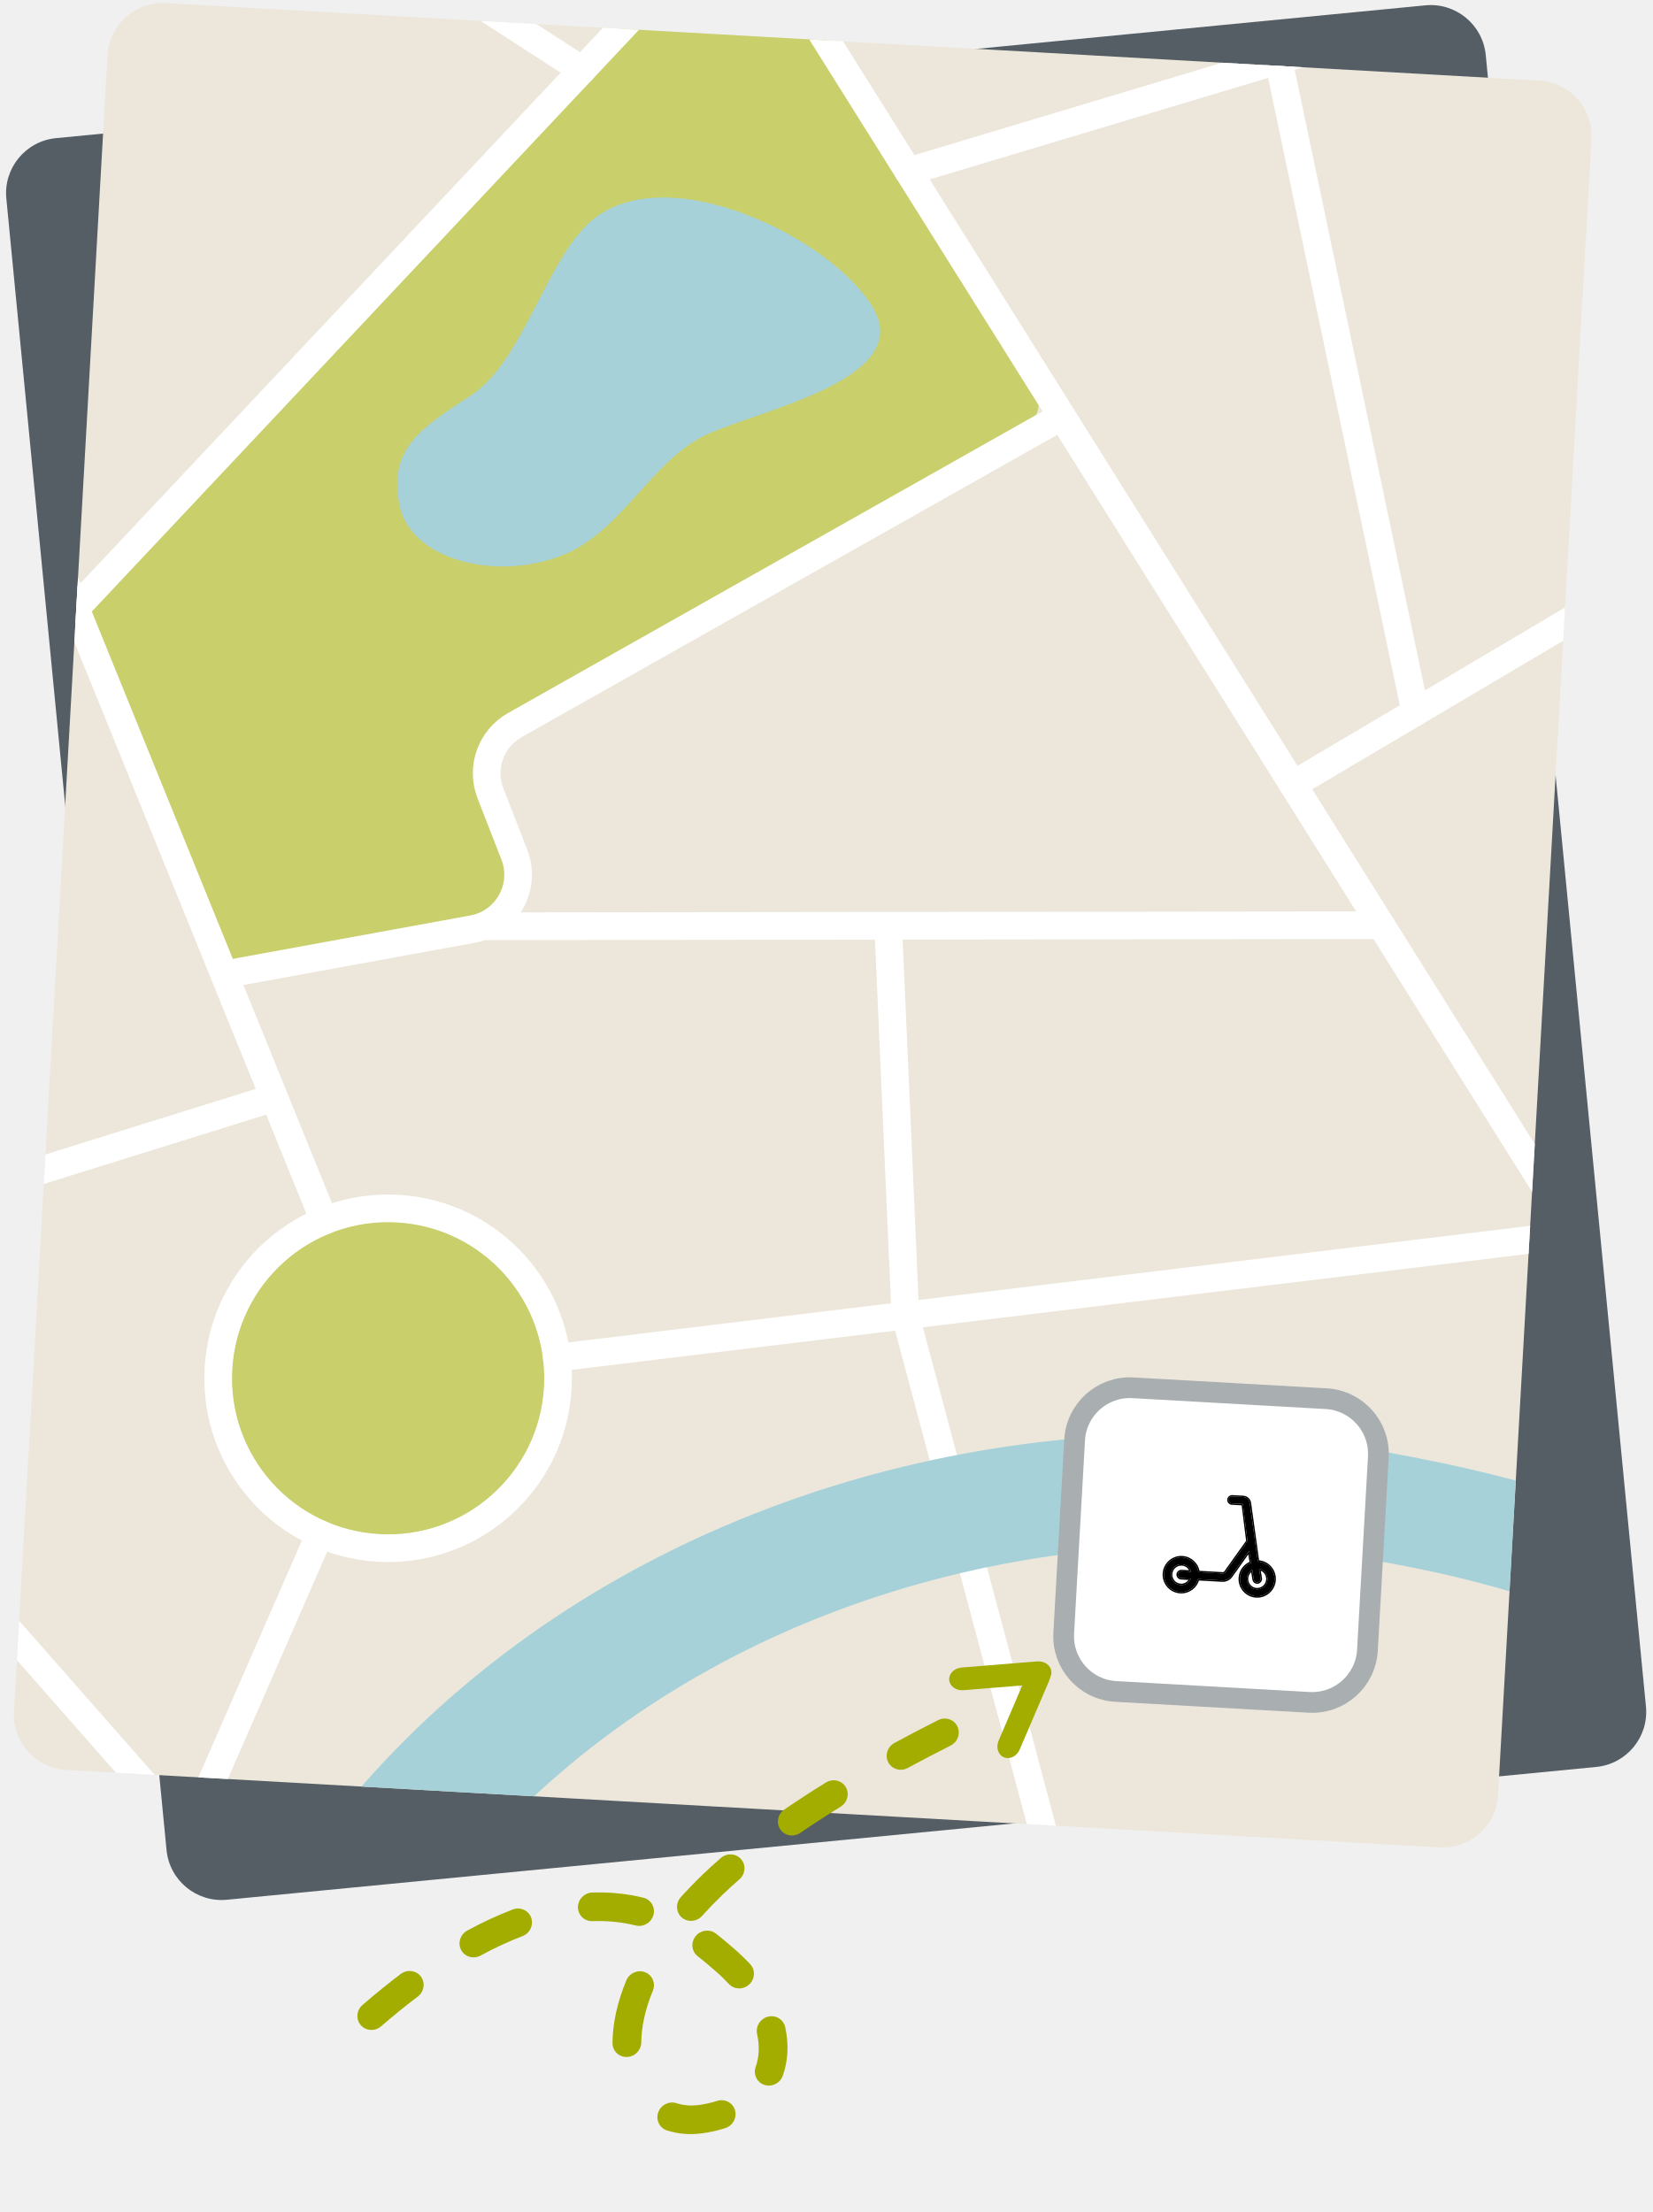
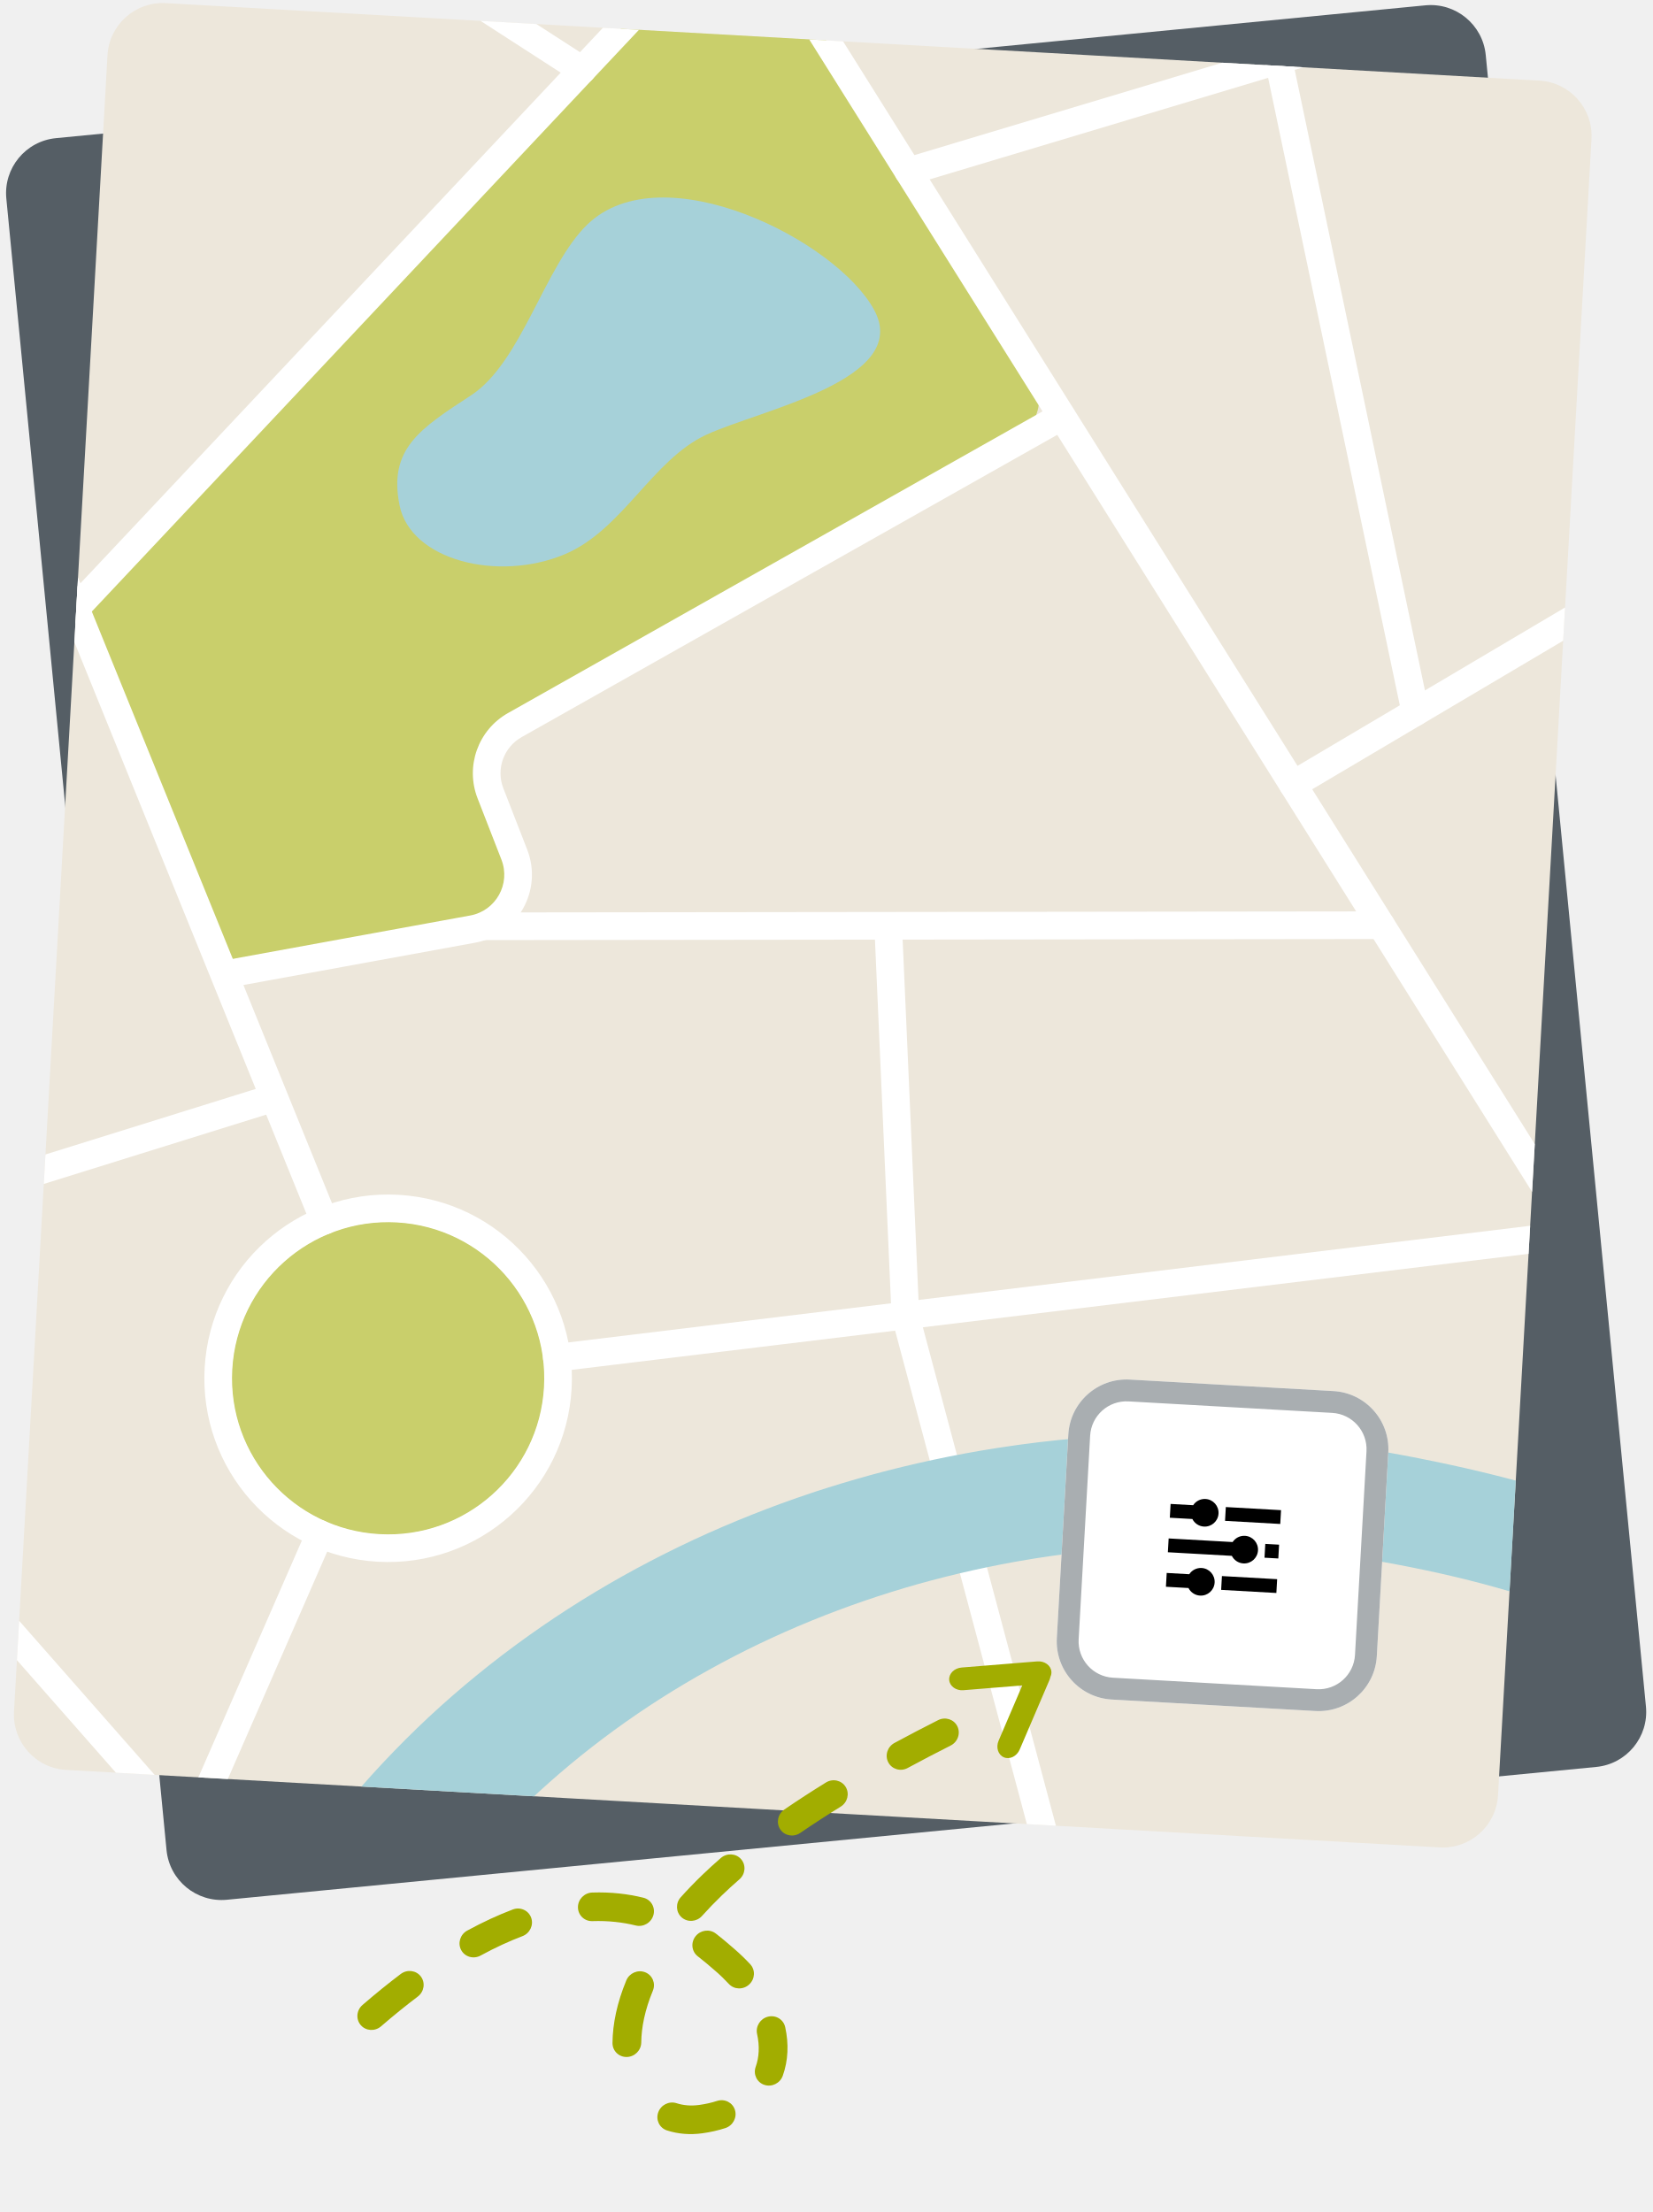
<svg xmlns="http://www.w3.org/2000/svg" width="239" height="320" viewBox="0 0 239 320" fill="none">
-   <rect x="0.143" y="20.756" width="215" height="256.04" rx="8" transform="rotate(-5.54 0.142578 20.7563)" fill="#555E65" />
-   <g clip-path="url(#clip0_1185_4679)">
+   <path d="M0.915 28.719C0.488 24.321 3.708 20.411 8.105 19.984L206.176 0.772C210.573 0.346 214.484 3.565 214.911 7.963L238.084 246.882C238.511 251.279 235.292 255.19 230.894 255.616L32.824 274.828C28.426 275.255 24.515 272.035 24.088 267.638L0.915 28.719Z" fill="#555E65" />
+   <g clip-path="url(#clip0_12_6625)">
    <path d="M222.671 11.663L23.987 0.451C19.576 0.202 15.798 3.576 15.549 7.987L2.027 247.606C1.778 252.017 5.152 255.795 9.563 256.044L208.247 267.257C212.658 267.506 216.436 264.131 216.685 259.72L230.208 20.101C230.457 15.69 227.082 11.912 222.671 11.663Z" fill="#EDE7DB" />
-     <path d="M54.866 221.996C67.352 222.701 78.045 213.15 78.749 200.664C79.454 188.178 69.903 177.485 57.417 176.78C44.931 176.076 34.238 185.627 33.534 198.113C32.829 210.599 42.38 221.292 54.866 221.996Z" fill="#C9CF6B" />
-     <path d="M14.326 84.438C12.174 86.725 11.56 90.061 12.756 92.965L30.057 134.972C31.495 138.463 35.178 140.473 38.892 139.795L68.379 134.407C73.322 133.504 76.219 128.32 74.396 123.636L70.944 114.764C69.501 111.056 71.002 106.851 74.467 104.896L146.276 64.362C150.248 62.12 151.545 57.017 149.125 53.151L112.523 -5.333C109.741 -9.778 103.507 -10.39 99.914 -6.57L14.326 84.438Z" fill="#C9CF6B" />
-     <path d="M106.995 -14.097L227.814 178.542" stroke="white" stroke-width="4" stroke-linecap="round" stroke-linejoin="round" />
-     <path d="M153.566 60.247L74.466 104.896C71.001 106.852 69.501 111.056 70.943 114.764L74.396 123.636C76.218 128.32 73.322 133.504 68.378 134.407L32.523 140.959" stroke="white" stroke-width="4" stroke-linecap="round" stroke-linejoin="round" />
-     <path d="M70 134L199.783 133.847" stroke="white" stroke-width="4" stroke-linecap="round" stroke-linejoin="round" />
-     <path d="M-3.747 -46.675L84.207 10.133" stroke="white" stroke-width="4" stroke-linecap="round" stroke-linejoin="round" />
-     <path d="M-43.635 184.756L39 159" stroke="white" stroke-width="4" stroke-linecap="round" stroke-linejoin="round" />
-     <path d="M128.5 134.5L130.922 189.416C130.947 189.994 131.035 190.567 131.185 191.126L167.091 325.668" stroke="white" stroke-width="4" stroke-linecap="round" stroke-linejoin="round" />
-     <path d="M276.275 -18.694L131.386 24.792" stroke="white" stroke-width="4" stroke-linecap="round" stroke-linejoin="round" />
-     <path d="M184.943 8.717L204.732 103.023" stroke="white" stroke-width="4" stroke-linecap="round" stroke-linejoin="round" />
-     <path d="M-239.211 185.216C-239.211 185.216 -239.211 185.216 -239.211 185.216C-233.115 186.166 -227.062 187.511 -221.137 189.303C-215.212 191.093 -209.412 193.314 -203.828 195.959C-198.251 198.617 -192.879 201.66 -187.752 205.016C-182.642 208.393 -177.758 212.053 -173.106 215.92L-171.374 217.382C-171.087 217.627 -170.794 217.867 -170.511 218.116L-169.661 218.859L-167.96 220.347L-166.289 221.857L-165.453 222.612L-164.63 223.377L-162.986 224.907L-161.365 226.453C-160.825 226.969 -160.283 227.483 -159.755 228.006L-158.159 229.568C-157.627 230.089 -157.107 230.616 -156.581 231.139C-155.524 232.184 -154.497 233.245 -153.457 234.297C-151.394 236.412 -149.35 238.532 -147.334 240.654L-144.316 243.832L-141.321 246.993C-139.357 249.058 -137.375 251.1 -135.372 253.117C-133.368 255.131 -131.347 257.125 -129.298 259.082C-127.251 261.043 -125.186 262.978 -123.095 264.879C-114.739 272.488 -106.034 279.618 -97.018 286.103C-92.508 289.34 -87.922 292.419 -83.254 295.283C-78.589 298.152 -73.838 300.798 -69.014 303.177C-67.805 303.765 -66.596 304.346 -65.379 304.9L-64.467 305.316L-63.552 305.72C-62.943 305.993 -62.33 306.249 -61.718 306.513C-59.267 307.549 -56.798 308.495 -54.312 309.35C-51.827 310.207 -49.323 310.951 -46.811 311.596C-46.183 311.764 -45.553 311.905 -44.925 312.058C-44.611 312.137 -44.295 312.2 -43.98 312.27C-43.665 312.338 -43.35 312.411 -43.035 312.476L-42.089 312.665L-41.616 312.761L-41.143 312.847L-40.196 313.019C-39.88 313.075 -39.565 313.123 -39.249 313.175C-37.986 313.386 -36.722 313.547 -35.458 313.698C-34.195 313.829 -32.931 313.952 -31.669 314.02C-30.407 314.105 -29.148 314.134 -27.889 314.155C-26.633 314.154 -25.376 314.143 -24.125 314.075C-22.873 314.024 -21.627 313.917 -20.383 313.8L-19.452 313.692C-19.142 313.655 -18.831 313.626 -18.523 313.578C-17.905 313.489 -17.285 313.413 -16.671 313.305C-14.208 312.903 -11.763 312.383 -9.357 311.698C-6.949 311.019 -4.571 310.211 -2.232 309.269C0.107 308.33 2.404 307.248 4.659 306.054C9.169 303.664 13.498 300.796 17.621 297.551C21.744 294.306 25.667 290.696 29.385 286.811C31.239 284.863 33.05 282.855 34.811 280.789L35.47 280.012C35.689 279.752 35.91 279.495 36.125 279.23L37.42 277.649C38.27 276.58 39.125 275.516 39.953 274.423L40.578 273.609C40.789 273.338 40.989 273.059 41.196 272.786L42.425 271.133L44.965 267.618C46.806 265.092 48.733 262.633 50.74 260.244C52.751 257.859 54.848 255.553 57.013 253.316C59.18 251.083 61.413 248.917 63.721 246.841C72.952 238.531 83.224 231.49 94.133 225.812C96.861 224.393 99.624 223.048 102.426 221.795C105.228 220.543 108.064 219.375 110.926 218.282L112.001 217.877C112.359 217.743 112.716 217.604 113.078 217.478L115.24 216.705L117.414 215.968L117.957 215.784L118.504 215.609L119.596 215.261C122.512 214.338 125.451 213.494 128.408 212.732C134.325 211.222 140.314 210.012 146.349 209.162L147.48 208.999L148.613 208.852L149.747 208.707L150.313 208.634L150.88 208.571L153.151 208.32L155.425 208.105C158.458 207.839 161.496 207.651 164.538 207.542C167.578 207.435 170.621 207.415 173.661 207.467L174.801 207.491C175.181 207.498 175.561 207.505 175.941 207.521L178.22 207.607C179.738 207.686 181.257 207.761 182.773 207.878C185.804 208.1 188.831 208.388 191.845 208.775C194.86 209.158 197.865 209.61 200.857 210.141C206.746 211.199 212.63 212.449 218.49 213.988C221.419 214.758 224.342 215.602 227.253 216.529L228.345 216.879L229.433 217.244C230.16 217.481 230.885 217.736 231.609 217.989L232.153 218.178L232.694 218.375L233.777 218.769C234.5 219.032 235.219 219.313 235.94 219.582C240.044 221.114 242.13 225.681 240.599 229.786C239.068 233.889 234.5 235.975 230.395 234.444C230.341 234.424 230.287 234.402 230.234 234.382L230.059 234.311C229.43 234.057 228.804 233.798 228.171 233.552L227.221 233.186L226.745 233.004L226.265 232.829C225.625 232.595 224.987 232.358 224.34 232.136L223.373 231.8L222.399 231.476C219.801 230.615 217.16 229.836 214.49 229.127C209.149 227.708 203.686 226.57 198.165 225.634C195.448 225.182 192.719 224.803 189.983 224.497L187.929 224.28L185.872 224.101L185.357 224.057L184.842 224.021L183.812 223.948L182.782 223.876L181.751 223.821C180.377 223.738 179.001 223.695 177.627 223.646L175.563 223.605C175.219 223.595 174.875 223.595 174.531 223.594L173.5 223.591C170.748 223.592 167.997 223.652 165.251 223.805C162.505 223.959 159.765 224.182 157.033 224.476L154.986 224.71L152.943 224.977L152.432 225.044L151.923 225.119L150.904 225.27L149.886 225.422L148.871 225.59C143.451 226.475 138.092 227.684 132.816 229.152C122.276 232.133 112.083 236.259 102.581 241.545C93.07 246.808 84.249 253.216 76.447 260.617C74.495 262.466 72.618 264.386 70.801 266.357C68.988 268.33 67.239 270.359 65.568 272.447C63.9 274.536 62.305 276.678 60.787 278.871L58.323 282.46C57.888 283.084 57.445 283.704 57.005 284.327C56.569 284.951 56.116 285.565 55.664 286.181C54.77 287.418 53.839 288.634 52.912 289.853L51.494 291.665C51.26 291.968 51.016 292.266 50.774 292.565L50.049 293.461C48.104 295.845 46.092 298.192 43.994 300.478C41.894 302.764 39.709 304.993 37.44 307.155C35.169 309.316 32.812 311.411 30.355 313.414C25.447 317.421 20.146 321.076 14.462 324.195C13.044 324.978 11.595 325.717 10.133 326.43C9.951 326.521 9.767 326.608 9.581 326.694L9.027 326.952L7.918 327.467L6.795 327.958L6.233 328.203L5.952 328.324L5.669 328.441C2.649 329.699 -0.448 330.804 -3.607 331.728C-4 331.849 -4.398 331.955 -4.794 332.064L-5.985 332.39L-7.184 332.688C-7.584 332.786 -7.982 332.891 -8.385 332.977C-9.189 333.154 -9.992 333.344 -10.802 333.496L-12.014 333.735L-13.233 333.946C-14.044 334.094 -14.86 334.205 -15.675 334.328C-16.082 334.392 -16.491 334.437 -16.9 334.49C-17.309 334.54 -17.717 334.594 -18.126 334.641C-19.763 334.813 -21.403 334.966 -23.044 335.046C-24.685 335.144 -26.326 335.172 -27.965 335.181C-29.602 335.169 -31.239 335.138 -32.868 335.041C-34.499 334.961 -36.12 334.814 -37.738 334.651C-39.351 334.47 -40.961 334.269 -42.557 334.012C-42.956 333.948 -43.356 333.888 -43.753 333.82L-44.944 333.609L-45.54 333.502L-46.133 333.386L-47.317 333.151C-47.711 333.071 -48.103 332.982 -48.495 332.899C-48.886 332.812 -49.282 332.732 -49.67 332.637C-50.449 332.452 -51.232 332.275 -52.005 332.073C-55.106 331.29 -58.159 330.382 -61.151 329.354C-64.144 328.328 -67.088 327.206 -69.968 325.974C-70.685 325.663 -71.409 325.361 -72.118 325.035L-73.186 324.554L-74.247 324.061C-75.662 323.405 -77.055 322.715 -78.441 322.017C-83.971 319.198 -89.28 316.068 -94.373 312.693C-99.471 309.325 -104.355 305.714 -109.067 301.941C-118.487 294.387 -127.201 286.177 -135.485 277.669C-139.628 273.414 -143.659 269.078 -147.613 264.693C-149.589 262.499 -151.546 260.295 -153.484 258.078L-156.342 254.816C-157.292 253.737 -158.244 252.66 -159.196 251.592C-160.148 250.519 -161.107 249.464 -162.063 248.404C-162.539 247.872 -163.024 247.355 -163.504 246.829C-163.987 246.308 -164.465 245.779 -164.949 245.262C-165.917 244.227 -166.885 243.189 -167.864 242.173C-168.353 241.665 -168.838 241.148 -169.33 240.645L-170.808 239.136C-171.298 238.63 -171.797 238.137 -172.294 237.642C-172.792 237.148 -173.287 236.651 -173.787 236.16L-175.297 234.703L-176.052 233.974L-176.816 233.26L-178.344 231.832L-179.891 230.434L-180.664 229.736C-180.922 229.503 -181.186 229.28 -181.447 229.052L-183.017 227.689C-183.276 227.459 -183.545 227.243 -183.809 227.02L-184.605 226.358L-185.402 225.695C-185.535 225.585 -185.666 225.473 -185.8 225.365L-186.204 225.043L-187.82 223.755L-188.224 223.433C-188.359 223.325 -188.497 223.224 -188.634 223.12L-189.454 222.498L-190.274 221.875C-190.549 221.67 -190.818 221.454 -191.098 221.258L-192.766 220.057C-193.044 219.858 -193.32 219.654 -193.6 219.458L-194.446 218.881L-196.14 217.727C-200.693 214.72 -205.421 212.036 -210.314 209.733C-220.11 205.158 -230.588 202.18 -241.352 200.93C-245.704 200.425 -248.821 196.488 -248.316 192.136C-247.811 187.785 -243.874 184.668 -239.522 185.173C-239.43 185.184 -239.339 185.196 -239.249 185.21L-239.211 185.215C-239.211 185.215 -239.211 185.216 -239.211 185.216V185.216Z" fill="#A6D1D9" />
-     <path d="M-32.522 402.216L46.266 221.906" stroke="white" stroke-width="4" stroke-linecap="round" stroke-linejoin="round" />
-     <path d="M80.548 196.419L284.516 171.682" stroke="white" stroke-width="4" stroke-linecap="round" stroke-linejoin="round" />
-     <path d="M10.792 88.195L170.86 -82.004" stroke="white" stroke-width="4" stroke-linecap="round" stroke-linejoin="round" />
-     <path d="M54.757 223.932C68.311 224.697 79.92 214.328 80.685 200.774C81.45 187.219 71.081 175.61 57.527 174.845C43.972 174.08 32.363 184.449 31.598 198.003C30.833 211.558 41.202 223.167 54.757 223.932Z" stroke="white" stroke-width="4" stroke-linecap="round" stroke-linejoin="round" />
-     <path d="M-84.517 138.237L27.275 265.369" stroke="white" stroke-width="4" stroke-linecap="round" stroke-linejoin="round" />
-     <path d="M-24.475 0.764L46.895 176.606" stroke="white" stroke-width="4" stroke-linecap="round" stroke-linejoin="round" />
-     <path d="M57.797 73.11C59.392 81.028 71.995 84.236 81.666 80.193C90.024 76.699 94.351 66.524 102.145 62.905C109.938 59.285 131.891 54.964 126.46 44.862C121.03 34.76 95.802 22.041 84.977 32.461C78.778 38.428 75.469 52.398 68.138 57.191C60.808 61.984 56.143 64.897 57.797 73.11Z" fill="#A6D1D9" />
-     <path d="M187.026 113.506L235.761 84.653" stroke="white" stroke-width="4" stroke-linecap="round" stroke-linejoin="round" />
+     <path d="M54.865 221.996C67.351 222.701 78.044 213.15 78.749 200.664C79.453 188.178 69.903 177.485 57.416 176.781C44.931 176.076 34.237 185.627 33.533 198.113C32.828 210.599 42.379 221.292 54.865 221.996Z" fill="#C9CF6B" />
+     <path d="M14.325 84.438C12.174 86.725 11.56 90.061 12.756 92.965L30.057 134.972C31.495 138.463 35.178 140.474 38.892 139.795L68.378 134.407C73.322 133.504 76.218 128.32 74.396 123.636L70.943 114.764C69.501 111.056 71.002 106.851 74.466 104.896L146.276 64.362C150.247 62.12 151.544 57.017 149.125 53.151L112.523 -5.333C109.741 -9.778 103.506 -10.39 99.914 -6.57L14.325 84.438Z" fill="#C9CF6B" />
+     <path fill-rule="evenodd" clip-rule="evenodd" d="M105.932 -15.792C106.868 -16.379 108.102 -16.096 108.689 -15.16L229.508 177.48C230.095 178.416 229.812 179.65 228.877 180.237C227.941 180.824 226.707 180.541 226.12 179.605L105.3 -13.035C104.713 -13.97 104.996 -15.205 105.932 -15.792Z" fill="white" />
+     <path fill-rule="evenodd" clip-rule="evenodd" d="M155.307 59.264C155.85 60.226 155.51 61.446 154.549 61.989L75.449 106.638C72.851 108.104 71.725 111.258 72.807 114.038L76.259 122.911C78.537 128.765 74.917 135.245 68.737 136.374L32.882 142.926C31.795 143.125 30.753 142.405 30.555 141.318C30.356 140.232 31.076 139.19 32.163 138.991L68.019 132.44C71.726 131.762 73.898 127.874 72.532 124.362L69.079 115.489C67.276 110.854 69.152 105.599 73.483 103.154L152.582 58.505C153.544 57.962 154.764 58.302 155.307 59.264Z" fill="white" />
+     <path fill-rule="evenodd" clip-rule="evenodd" d="M201.782 133.844C201.784 134.949 200.889 135.845 199.785 135.847L70.002 136C68.897 136.001 68.001 135.107 68 134.002C67.998 132.898 68.893 132.001 69.997 132L199.78 131.847C200.885 131.845 201.781 132.74 201.782 133.844Z" fill="white" />
+     <path fill-rule="evenodd" clip-rule="evenodd" d="M-5.427 -47.76C-4.828 -48.688 -3.59 -48.954 -2.662 -48.355L85.292 8.453C86.22 9.052 86.486 10.29 85.887 11.218C85.287 12.146 84.049 12.412 83.121 11.813L-4.832 -44.995C-5.76 -45.594 -6.027 -46.832 -5.427 -47.76Z" fill="white" />
+     <path fill-rule="evenodd" clip-rule="evenodd" d="M40.909 158.405C41.238 159.459 40.649 160.581 39.595 160.909L-43.04 186.666C-44.095 186.994 -45.216 186.406 -45.545 185.351C-45.873 184.297 -45.285 183.175 -44.23 182.847L38.404 157.091C39.459 156.762 40.58 157.35 40.909 158.405Z" fill="white" />
+     <path fill-rule="evenodd" clip-rule="evenodd" d="M128.411 132.502C129.515 132.453 130.449 133.308 130.498 134.412L132.919 189.328C132.939 189.761 133.005 190.191 133.117 190.61L169.023 325.152C169.308 326.219 168.674 327.315 167.607 327.6C166.539 327.885 165.443 327.251 165.159 326.184L129.252 191.642C129.065 190.943 128.955 190.226 128.923 189.504L126.501 134.588C126.453 133.485 127.308 132.551 128.411 132.502Z" fill="white" />
+     <path fill-rule="evenodd" clip-rule="evenodd" d="M278.19 -19.269C278.508 -18.211 277.908 -17.096 276.85 -16.779L131.961 26.707C130.903 27.025 129.788 26.425 129.47 25.367C129.153 24.309 129.753 23.194 130.811 22.876L275.7 -20.61C276.758 -20.927 277.873 -20.327 278.19 -19.269Z" fill="white" />
+     <path fill-rule="evenodd" clip-rule="evenodd" d="M184.532 6.76C185.614 6.533 186.674 7.226 186.901 8.307L206.689 102.612C206.916 103.693 206.223 104.753 205.142 104.98C204.061 105.207 203.001 104.515 202.774 103.434L182.986 9.128C182.759 8.047 183.451 6.987 184.532 6.76Z" fill="white" />
+     <path d="M-239.211 185.216C-239.211 185.216 -239.211 185.216 -239.211 185.216C-233.115 186.166 -227.062 187.511 -221.137 189.303C-215.212 191.093 -209.412 193.315 -203.828 195.959C-198.251 198.617 -192.879 201.66 -187.752 205.016C-182.642 208.394 -177.758 212.053 -173.106 215.92L-171.374 217.382C-171.087 217.627 -170.794 217.868 -170.511 218.116L-169.661 218.859L-167.96 220.347L-166.289 221.857L-165.453 222.612L-164.63 223.377L-162.986 224.907L-161.365 226.453C-160.825 226.969 -160.283 227.483 -159.755 228.006L-158.159 229.568C-157.627 230.089 -157.107 230.616 -156.581 231.139C-155.524 232.185 -154.497 233.245 -153.457 234.297C-151.394 236.412 -149.35 238.532 -147.334 240.654L-144.316 243.832L-141.321 246.993C-139.357 249.059 -137.375 251.1 -135.372 253.117C-133.368 255.131 -131.347 257.125 -129.298 259.082C-127.251 261.043 -125.186 262.978 -123.095 264.879C-114.739 272.488 -106.034 279.618 -97.018 286.103C-92.508 289.34 -87.922 292.419 -83.254 295.283C-78.589 298.152 -73.838 300.798 -69.014 303.177C-67.806 303.765 -66.596 304.346 -65.379 304.9L-64.467 305.316L-63.552 305.72C-62.943 305.993 -62.33 306.249 -61.718 306.513C-59.267 307.549 -56.798 308.495 -54.312 309.35C-51.827 310.207 -49.323 310.951 -46.811 311.596C-46.183 311.764 -45.553 311.905 -44.925 312.058C-44.611 312.137 -44.295 312.2 -43.98 312.27C-43.665 312.338 -43.35 312.411 -43.035 312.476L-42.089 312.666L-41.616 312.761L-41.143 312.847L-40.196 313.02C-39.88 313.075 -39.565 313.123 -39.249 313.175C-37.986 313.386 -36.722 313.547 -35.458 313.698C-34.195 313.829 -32.931 313.952 -31.669 314.021C-30.407 314.105 -29.147 314.135 -27.889 314.155C-26.633 314.154 -25.376 314.144 -24.125 314.076C-22.873 314.025 -21.627 313.917 -20.383 313.8L-19.452 313.692C-19.142 313.655 -18.831 313.626 -18.523 313.578C-17.905 313.489 -17.285 313.413 -16.671 313.305C-14.208 312.903 -11.763 312.383 -9.357 311.699C-6.949 311.019 -4.571 310.211 -2.232 309.269C0.107 308.33 2.404 307.248 4.659 306.054C9.169 303.664 13.498 300.796 17.621 297.552C21.744 294.306 25.667 290.696 29.385 286.811C31.239 284.863 33.05 282.855 34.811 280.789L35.47 280.012C35.689 279.752 35.91 279.495 36.125 279.23L37.42 277.649C38.27 276.58 39.125 275.516 39.953 274.424L40.578 273.609C40.789 273.338 40.989 273.059 41.196 272.786L42.425 271.133L44.965 267.618C46.806 265.092 48.733 262.633 50.74 260.244C52.751 257.86 54.848 255.553 57.013 253.316C59.18 251.083 61.413 248.917 63.721 246.841C72.952 238.531 83.224 231.49 94.133 225.812C96.861 224.393 99.624 223.048 102.426 221.795C105.228 220.543 108.064 219.375 110.926 218.282L112.001 217.877C112.359 217.743 112.716 217.604 113.078 217.478L115.24 216.705L117.414 215.968L117.957 215.784L118.504 215.61L119.596 215.261C122.512 214.338 125.451 213.494 128.408 212.732C134.325 211.223 140.314 210.013 146.349 209.162L147.48 208.999L148.613 208.852L149.747 208.707L150.313 208.634L150.88 208.571L153.151 208.32L155.425 208.105C158.458 207.839 161.496 207.652 164.537 207.542C167.578 207.435 170.621 207.416 173.661 207.467L174.801 207.491C175.181 207.498 175.561 207.505 175.941 207.522L178.22 207.607C179.738 207.686 181.257 207.762 182.773 207.878C185.804 208.1 188.831 208.388 191.845 208.775C194.86 209.158 197.865 209.61 200.857 210.141C206.746 211.199 212.63 212.449 218.49 213.988C221.419 214.758 224.342 215.602 227.253 216.529L228.345 216.88L229.433 217.244C230.16 217.481 230.885 217.736 231.609 217.989L232.153 218.178L232.694 218.376L233.777 218.769C234.5 219.033 235.219 219.313 235.94 219.582C240.044 221.114 242.13 225.681 240.599 229.786C239.068 233.889 234.5 235.975 230.395 234.444C230.341 234.424 230.287 234.402 230.234 234.382L230.059 234.311C229.43 234.058 228.804 233.798 228.171 233.552L227.221 233.186L226.745 233.004L226.265 232.829C225.625 232.595 224.987 232.358 224.34 232.136L223.373 231.8L222.399 231.477C219.801 230.615 217.16 229.836 214.49 229.127C209.149 227.708 203.686 226.57 198.165 225.634C195.448 225.182 192.719 224.803 189.983 224.497L187.929 224.281L185.872 224.101L185.357 224.057L184.842 224.021L183.812 223.948L182.782 223.876L181.751 223.822C180.377 223.738 179.001 223.696 177.627 223.646L175.563 223.605C175.219 223.595 174.875 223.595 174.531 223.594L173.5 223.591C170.748 223.592 167.997 223.653 165.251 223.806C162.505 223.959 159.765 224.183 157.033 224.476L154.986 224.71L152.942 224.977L152.432 225.044L151.923 225.119L150.904 225.27L149.886 225.422L148.871 225.59C143.451 226.475 138.092 227.684 132.816 229.152C122.276 232.133 112.083 236.259 102.581 241.545C93.07 246.808 84.249 253.216 76.447 260.617C74.495 262.466 72.618 264.386 70.801 266.357C68.988 268.331 67.239 270.36 65.568 272.447C63.9 274.536 62.305 276.679 60.787 278.872L58.323 282.46C57.888 283.084 57.445 283.704 57.005 284.327C56.569 284.951 56.116 285.565 55.664 286.182C54.77 287.418 53.839 288.634 52.912 289.853L51.494 291.665C51.26 291.968 51.016 292.266 50.774 292.565L50.049 293.461C48.104 295.845 46.092 298.192 43.994 300.478C41.894 302.764 39.709 304.993 37.44 307.155C35.169 309.316 32.812 311.411 30.355 313.414C25.447 317.421 20.146 321.077 14.462 324.195C13.044 324.978 11.595 325.717 10.133 326.43C9.951 326.521 9.767 326.608 9.581 326.694L9.027 326.952L7.918 327.467L6.795 327.958L6.233 328.203L5.952 328.325L5.668 328.441C2.649 329.699 -0.448 330.804 -3.607 331.728C-4 331.849 -4.398 331.955 -4.794 332.064L-5.985 332.39L-7.184 332.688C-7.584 332.786 -7.982 332.891 -8.385 332.977C-9.189 333.154 -9.992 333.344 -10.802 333.497L-12.014 333.735L-13.233 333.946C-14.044 334.094 -14.86 334.206 -15.675 334.328C-16.082 334.393 -16.491 334.437 -16.9 334.49C-17.309 334.54 -17.717 334.594 -18.126 334.641C-19.763 334.813 -21.403 334.966 -23.044 335.046C-24.685 335.144 -26.326 335.172 -27.965 335.182C-29.602 335.169 -31.239 335.138 -32.868 335.042C-34.499 334.961 -36.12 334.814 -37.738 334.651C-39.351 334.47 -40.961 334.269 -42.557 334.012C-42.956 333.948 -43.356 333.889 -43.753 333.82L-44.944 333.609L-45.54 333.502L-46.133 333.386L-47.317 333.151C-47.711 333.071 -48.103 332.983 -48.495 332.899C-48.886 332.812 -49.282 332.732 -49.67 332.637C-50.449 332.452 -51.232 332.276 -52.005 332.073C-55.106 331.29 -58.159 330.382 -61.151 329.354C-64.144 328.329 -67.088 327.206 -69.968 325.975C-70.685 325.663 -71.409 325.361 -72.118 325.035L-73.186 324.554L-74.247 324.061C-75.662 323.406 -77.055 322.715 -78.441 322.017C-83.971 319.198 -89.28 316.068 -94.373 312.693C-99.471 309.325 -104.355 305.714 -109.067 301.942C-118.487 294.387 -127.201 286.177 -135.485 277.669C-139.628 273.414 -143.659 269.078 -147.613 264.693C-149.589 262.499 -151.546 260.295 -153.484 258.078L-156.342 254.817C-157.292 253.738 -158.244 252.66 -159.196 251.592C-160.148 250.519 -161.107 249.465 -162.063 248.405C-162.539 247.872 -163.024 247.355 -163.504 246.829C-163.987 246.308 -164.465 245.779 -164.949 245.262C-165.917 244.227 -166.885 243.189 -167.864 242.173C-168.353 241.665 -168.838 241.149 -169.33 240.645L-170.808 239.137C-171.298 238.631 -171.797 238.137 -172.294 237.642C-172.792 237.148 -173.287 236.651 -173.787 236.16L-175.297 234.703L-176.052 233.975L-176.816 233.26L-178.344 231.832L-179.891 230.434L-180.664 229.736C-180.922 229.503 -181.186 229.28 -181.447 229.052L-183.017 227.689C-183.276 227.459 -183.545 227.243 -183.809 227.02L-184.605 226.358L-185.402 225.695C-185.535 225.585 -185.666 225.473 -185.8 225.365L-186.204 225.043L-187.82 223.755L-188.224 223.433C-188.359 223.326 -188.497 223.224 -188.634 223.12L-189.454 222.498L-190.274 221.875C-190.549 221.67 -190.818 221.454 -191.098 221.258L-192.766 220.057C-193.044 219.858 -193.32 219.654 -193.6 219.458L-194.446 218.881L-196.14 217.727C-200.693 214.72 -205.421 212.036 -210.314 209.733C-220.11 205.158 -230.588 202.18 -241.352 200.93C-245.704 200.425 -248.821 196.488 -248.316 192.137C-247.811 187.785 -243.874 184.668 -239.522 185.173C-239.43 185.184 -239.339 185.196 -239.249 185.21L-239.211 185.215C-239.211 185.215 -239.211 185.216 -239.211 185.216V185.216Z" fill="#A6D1D9" />
+     <path fill-rule="evenodd" clip-rule="evenodd" d="M47.066 220.074C48.078 220.516 48.541 221.695 48.098 222.707L-30.69 403.017C-31.132 404.029 -32.311 404.491 -33.323 404.049C-34.335 403.607 -34.797 402.428 -34.355 401.416L44.433 221.106C44.875 220.093 46.054 219.631 47.066 220.074Z" fill="white" />
+     <path fill-rule="evenodd" clip-rule="evenodd" d="M286.501 171.441C286.634 172.538 285.853 173.535 284.756 173.668L80.788 198.404C79.692 198.537 78.695 197.756 78.562 196.66C78.429 195.563 79.21 194.566 80.307 194.433L284.275 169.697C285.371 169.564 286.368 170.345 286.501 171.441Z" fill="white" />
+     <path fill-rule="evenodd" clip-rule="evenodd" d="M172.23 -83.461C173.035 -82.705 173.073 -81.439 172.317 -80.634L12.249 89.565C11.492 90.37 10.226 90.409 9.422 89.652C8.617 88.895 8.578 87.63 9.335 86.825L169.403 -83.375C170.16 -84.179 171.425 -84.218 172.23 -83.461Z" fill="white" />
+     <path fill-rule="evenodd" clip-rule="evenodd" d="M57.414 176.842C44.962 176.139 34.298 185.664 33.596 198.116C32.893 210.568 42.417 221.232 54.87 221.935C67.322 222.638 77.986 213.113 78.688 200.661C79.391 188.209 69.866 177.545 57.414 176.842ZM29.602 197.891C30.429 183.233 42.982 172.021 57.64 172.849C72.297 173.676 83.509 186.229 82.682 200.886C81.855 215.544 69.302 226.756 54.644 225.929C39.986 225.101 28.775 212.548 29.602 197.891Z" fill="white" />
+     <path fill-rule="evenodd" clip-rule="evenodd" d="M-85.838 136.735C-85.008 136.005 -83.745 136.086 -83.015 136.916L28.776 264.049C29.506 264.878 29.424 266.142 28.595 266.871C27.765 267.601 26.502 267.519 25.772 266.69L-86.019 139.557C-86.749 138.728 -86.667 137.464 -85.838 136.735Z" fill="white" />
+     <path fill-rule="evenodd" clip-rule="evenodd" d="M-25.227 -1.09C-24.203 -1.505 -23.037 -1.012 -22.622 0.011L48.748 175.854C49.163 176.877 48.67 178.044 47.647 178.459C46.623 178.875 45.457 178.382 45.041 177.358L-26.328 1.516C-26.743 0.492 -26.25 -0.674 -25.227 -1.09Z" fill="white" />
+     <path d="M57.796 73.11C59.392 81.028 71.994 84.236 81.665 80.193C90.023 76.699 94.35 66.524 102.144 62.905C109.937 59.285 131.89 54.964 126.459 44.862C121.029 34.76 95.801 22.041 84.976 32.461C78.777 38.428 75.468 52.398 68.137 57.191C60.807 61.984 56.142 64.898 57.796 73.11Z" fill="#A6D1D9" />
+     <path fill-rule="evenodd" clip-rule="evenodd" d="M237.482 83.634C238.045 84.585 237.73 85.812 236.78 86.374L188.044 115.227C187.094 115.789 185.867 115.475 185.304 114.525C184.742 113.574 185.056 112.347 186.007 111.785L234.742 82.932C235.692 82.37 236.919 82.684 237.482 83.634Z" fill="white" />
  </g>
-   <rect x="155.895" y="200.313" width="44" height="44" rx="8" transform="rotate(3.23 155.895 200.313)" fill="white" />
-   <mask id="path-24-outside-1_1185_4679" maskUnits="userSpaceOnUse" x="167.19" y="214.914" width="18.873" height="16.989" fill="black">
-     <rect fill="white" x="167.19" y="214.914" width="18.873" height="16.989" />
-     <path d="M181.994 225.91C181.979 225.91 181.966 225.913 181.951 225.912L180.768 217.419C180.692 216.951 180.31 216.605 179.838 216.579L178.242 216.488C177.966 216.473 177.73 216.685 177.714 216.962C177.699 217.239 177.909 217.476 178.185 217.492L179.781 217.582L180.456 222.953L177.273 227.423C177.173 227.564 177.01 227.642 176.838 227.632L173.343 227.435C173.176 226.278 172.216 225.359 171.011 225.29C169.635 225.213 168.452 226.275 168.374 227.658C168.295 229.041 169.352 230.229 170.728 230.307C171.933 230.375 172.991 229.569 173.287 228.438L176.782 228.635C177.298 228.665 177.785 228.43 178.086 228.007L180.684 224.358L180.964 226.076C180.072 226.419 179.414 227.259 179.356 228.278C179.278 229.661 180.334 230.849 181.711 230.927C183.087 231.004 184.27 229.942 184.348 228.559C184.426 227.176 183.37 225.988 181.994 225.91ZM170.785 229.304C169.959 229.257 169.325 228.544 169.372 227.714C169.419 226.884 170.128 226.247 170.954 226.294C171.604 226.33 172.13 226.782 172.303 227.376L170.898 227.297C170.622 227.281 170.386 227.494 170.37 227.77C170.355 228.047 170.565 228.285 170.841 228.3L172.247 228.38C172.007 228.951 171.435 229.34 170.785 229.304ZM181.767 229.923C180.941 229.877 180.308 229.164 180.354 228.334C180.385 227.798 180.694 227.345 181.131 227.102L181.358 228.5C181.397 228.737 181.595 228.907 181.823 228.92C181.859 228.922 181.896 228.92 181.933 228.914C182.205 228.869 182.39 228.611 182.346 228.337L182.119 226.943C182.852 227.076 183.393 227.736 183.35 228.503C183.303 229.333 182.593 229.97 181.767 229.923Z" />
-   </mask>
-   <path d="M181.994 225.91C181.979 225.91 181.966 225.913 181.951 225.912L180.768 217.419C180.692 216.951 180.31 216.605 179.838 216.579L178.242 216.488C177.966 216.473 177.73 216.685 177.714 216.962C177.699 217.239 177.909 217.476 178.185 217.492L179.781 217.582L180.456 222.953L177.273 227.423C177.173 227.564 177.01 227.642 176.838 227.632L173.343 227.435C173.176 226.278 172.216 225.359 171.011 225.29C169.635 225.213 168.452 226.275 168.374 227.658C168.295 229.041 169.352 230.229 170.728 230.307C171.933 230.375 172.991 229.569 173.287 228.438L176.782 228.635C177.298 228.665 177.785 228.43 178.086 228.007L180.684 224.358L180.964 226.076C180.072 226.419 179.414 227.259 179.356 228.278C179.278 229.661 180.334 230.849 181.711 230.927C183.087 231.004 184.27 229.942 184.348 228.559C184.426 227.176 183.37 225.988 181.994 225.91ZM170.785 229.304C169.959 229.257 169.325 228.544 169.372 227.714C169.419 226.884 170.128 226.247 170.954 226.294C171.604 226.33 172.13 226.782 172.303 227.376L170.898 227.297C170.622 227.281 170.386 227.494 170.37 227.77C170.355 228.047 170.565 228.285 170.841 228.3L172.247 228.38C172.007 228.951 171.435 229.34 170.785 229.304ZM181.767 229.923C180.941 229.877 180.308 229.164 180.354 228.334C180.385 227.798 180.694 227.345 181.131 227.102L181.358 228.5C181.397 228.737 181.595 228.907 181.823 228.92C181.859 228.922 181.896 228.92 181.933 228.914C182.205 228.869 182.39 228.611 182.346 228.337L182.119 226.943C182.852 227.076 183.393 227.736 183.35 228.503C183.303 229.333 182.593 229.97 181.767 229.923Z" fill="black" />
-   <path d="M181.994 225.91C181.979 225.91 181.966 225.913 181.951 225.912L180.768 217.419C180.692 216.951 180.31 216.605 179.838 216.579L178.242 216.488C177.966 216.473 177.73 216.685 177.714 216.962C177.699 217.239 177.909 217.476 178.185 217.492L179.781 217.582L180.456 222.953L177.273 227.423C177.173 227.564 177.01 227.642 176.838 227.632L173.343 227.435C173.176 226.278 172.216 225.359 171.011 225.29C169.635 225.213 168.452 226.275 168.374 227.658C168.295 229.041 169.352 230.229 170.728 230.307C171.933 230.375 172.991 229.569 173.287 228.438L176.782 228.635C177.298 228.665 177.785 228.43 178.086 228.007L180.684 224.358L180.964 226.076C180.072 226.419 179.414 227.259 179.356 228.278C179.278 229.661 180.334 230.849 181.711 230.927C183.087 231.004 184.27 229.942 184.348 228.559C184.426 227.176 183.37 225.988 181.994 225.91ZM170.785 229.304C169.959 229.257 169.325 228.544 169.372 227.714C169.419 226.884 170.128 226.247 170.954 226.294C171.604 226.33 172.13 226.782 172.303 227.376L170.898 227.297C170.622 227.281 170.386 227.494 170.37 227.77C170.355 228.047 170.565 228.285 170.841 228.3L172.247 228.38C172.007 228.951 171.435 229.34 170.785 229.304ZM181.767 229.923C180.941 229.877 180.308 229.164 180.354 228.334C180.385 227.798 180.694 227.345 181.131 227.102L181.358 228.5C181.397 228.737 181.595 228.907 181.823 228.92C181.859 228.922 181.896 228.92 181.933 228.914C182.205 228.869 182.39 228.611 182.346 228.337L182.119 226.943C182.852 227.076 183.393 227.736 183.35 228.503C183.303 229.333 182.593 229.97 181.767 229.923Z" stroke="black" stroke-width="0.4" mask="url(#path-24-outside-1_1185_4679)" />
-   <rect x="155.895" y="200.313" width="44" height="44" rx="8" transform="rotate(3.23 155.895 200.313)" stroke="#A9AEB1" stroke-width="3" />
+   <path d="M154.531 207.518C154.793 202.87 158.774 199.315 163.421 199.577L192.876 201.24C197.524 201.502 201.079 205.482 200.816 210.13L199.154 239.584C198.892 244.232 194.912 247.787 190.264 247.525L160.809 245.863C156.162 245.601 152.606 241.62 152.869 236.972L154.531 207.518Z" fill="white" />
+   <path fill-rule="evenodd" clip-rule="evenodd" d="M192.698 204.395L163.243 202.733C160.338 202.569 157.851 204.791 157.687 207.696L156.025 237.15C155.861 240.055 158.083 242.543 160.987 242.707L190.442 244.369C193.347 244.533 195.834 242.311 195.998 239.406L197.661 209.952C197.825 207.047 195.603 204.559 192.698 204.395ZM163.421 199.577C158.774 199.315 154.793 202.87 154.531 207.518L152.869 236.972C152.606 241.62 156.162 245.601 160.809 245.863L190.264 247.525C194.912 247.787 198.892 244.232 199.154 239.584L200.816 210.13C201.079 205.482 197.524 201.502 192.876 201.24L163.421 199.577Z" fill="#A9AEB1" />
+   <path d="M169.213 219.564L172.475 219.748C172.787 220.364 173.409 220.802 174.149 220.844C175.251 220.906 176.196 220.063 176.258 218.96C176.32 217.857 175.477 216.912 174.374 216.85C173.635 216.808 172.967 217.174 172.588 217.751L169.325 217.567L169.213 219.564Z" fill="black" />
+   <path d="M168.931 224.556L178.184 225.078C178.496 225.694 179.118 226.132 179.857 226.174C180.96 226.236 181.905 225.393 181.967 224.29C182.029 223.187 181.185 222.243 180.083 222.18C179.344 222.139 178.676 222.504 178.297 223.081L169.044 222.559L168.931 224.556Z" fill="black" />
+   <path d="M171.912 229.732L168.649 229.548L168.762 227.551L172.024 227.735C172.403 227.158 173.071 226.793 173.81 226.834C174.913 226.897 175.757 227.841 175.695 228.944C175.632 230.047 174.688 230.89 173.585 230.828C172.846 230.786 172.223 230.348 171.912 229.732Z" fill="black" />
+   <path d="M177.2 220.014L185.187 220.465L185.3 218.468L177.313 218.018L177.2 220.014Z" fill="black" />
+   <path d="M184.906 225.457L182.909 225.345L183.022 223.348L185.018 223.46L184.906 225.457Z" fill="black" />
+   <path d="M176.637 229.999L184.624 230.449L184.737 228.453L176.749 228.002L176.637 229.999Z" fill="black" />
  <path d="M152.083 241.83C152.104 242.092 152.052 242.344 151.942 242.574C151.913 242.734 151.865 242.895 151.798 243.053L147.496 253.1C147.078 254.075 146.057 254.579 145.216 254.224C144.374 253.87 144.03 252.793 144.447 251.818L147.87 243.823L139.352 244.515C138.291 244.602 137.372 243.937 137.3 243.032C137.229 242.126 138.031 241.322 139.092 241.235L150.031 240.347C151.092 240.26 152.011 240.925 152.083 241.83Z" fill="#A2AD00" />
  <path d="M113.227 300.29C112.84 301.375 111.648 301.966 110.567 301.609C109.485 301.253 108.922 300.083 109.31 298.998C109.8 297.626 109.902 296.014 109.511 294.244C109.266 293.135 109.978 292.014 111.101 291.741C112.225 291.468 113.333 292.146 113.578 293.255C114.112 295.678 114.014 298.088 113.227 300.29Z" fill="#A2AD00" />
  <path d="M103.719 303.932C104.82 303.574 105.98 304.163 106.311 305.248C106.641 306.333 106.017 307.504 104.917 307.861C103.885 308.197 102.78 308.448 101.606 308.611C99.811 308.86 98.074 308.716 96.479 308.199C95.395 307.848 94.827 306.682 95.209 305.594C95.591 304.507 96.779 303.91 97.863 304.261C98.837 304.577 99.937 304.68 101.138 304.513C102.085 304.382 102.944 304.184 103.719 303.932Z" fill="#A2AD00" />
  <path d="M108.524 284.162C109.291 284.992 109.22 286.301 108.365 287.087C107.511 287.873 106.195 287.837 105.427 287.007C104.834 286.367 104.179 285.732 103.456 285.107C103.437 285.091 103.418 285.075 103.399 285.058C103.352 285.018 103.305 284.977 103.257 284.935L103.254 284.933C102.594 284.361 101.835 283.704 100.933 283.01C100.036 282.319 99.891 281.021 100.61 280.111C101.329 279.2 102.638 279.022 103.535 279.712C104.535 280.482 105.378 281.212 106.035 281.782C106.089 281.829 106.142 281.875 106.194 281.919C106.208 281.931 106.221 281.943 106.235 281.954C107.064 282.673 107.828 283.41 108.524 284.162Z" fill="#A2AD00" />
  <path d="M135.703 248.842C136.739 248.32 137.982 248.721 138.48 249.737C138.978 250.753 138.542 252 137.506 252.522C135.432 253.568 133.355 254.651 131.296 255.766C130.276 256.319 129.02 255.956 128.491 254.956C127.962 253.956 128.36 252.697 129.381 252.145C131.479 251.009 133.594 249.905 135.703 248.842Z" fill="#A2AD00" />
  <path d="M92.757 295.471C92.746 296.613 91.805 297.555 90.656 297.575C89.507 297.593 88.584 296.683 88.596 295.54C88.623 292.771 89.258 289.721 90.592 286.501C91.034 285.435 92.252 284.904 93.313 285.315C94.374 285.726 94.876 286.923 94.435 287.989C93.279 290.777 92.779 293.3 92.757 295.471Z" fill="#A2AD00" />
  <path d="M119.474 257.864C120.461 257.254 121.739 257.542 122.327 258.509C122.914 259.475 122.59 260.752 121.602 261.362C119.585 262.609 117.627 263.878 115.754 265.161C114.796 265.817 113.505 265.591 112.87 264.655C112.235 263.72 112.497 262.43 113.455 261.774C115.391 260.447 117.405 259.143 119.474 257.864Z" fill="#A2AD00" />
-   <path d="M104.265 268.792C105.142 268.03 106.455 268.105 107.198 268.957C107.939 269.81 107.829 271.117 106.952 271.878C106.065 272.647 105.224 273.416 104.431 274.181C103.39 275.188 102.428 276.185 101.544 277.171C100.768 278.035 99.452 278.128 98.604 277.381C97.755 276.633 97.696 275.326 98.471 274.462C99.427 273.397 100.46 272.326 101.572 271.251C102.425 270.427 103.325 269.607 104.265 268.792Z" fill="#A2AD00" />
+   <path d="M104.265 268.792C105.142 268.03 106.455 268.105 107.197 268.957C107.939 269.81 107.829 271.117 106.952 271.878C106.065 272.647 105.224 273.416 104.431 274.181C103.39 275.188 102.428 276.185 101.544 277.171C100.768 278.035 99.452 278.128 98.604 277.381C97.755 276.633 97.696 275.326 98.471 274.462C99.427 273.397 100.46 272.326 101.572 271.251C102.425 270.427 103.325 269.607 104.265 268.792Z" fill="#A2AD00" />
  <path d="M93.061 274.534C94.169 274.806 94.822 275.926 94.518 277.036C94.215 278.145 93.07 278.824 91.962 278.552C90.105 278.096 88.022 277.842 85.694 277.921C84.545 277.959 83.607 277.065 83.599 275.922C83.59 274.781 84.515 273.824 85.665 273.785C88.387 273.693 90.849 273.989 93.061 274.534Z" fill="#A2AD00" />
  <path d="M74.175 276.235C75.258 275.825 76.447 276.357 76.832 277.423C77.216 278.489 76.649 279.687 75.566 280.097C73.665 280.817 71.648 281.74 69.511 282.904C68.492 283.458 67.236 283.098 66.705 282.099C66.174 281.1 66.569 279.841 67.588 279.286C69.884 278.037 72.079 277.03 74.175 276.235Z" fill="#A2AD00" />
  <path d="M57.967 285.566C58.894 284.866 60.196 285.03 60.876 285.933C61.556 286.836 61.355 288.136 60.429 288.835C58.718 290.128 56.949 291.559 55.119 293.14C54.24 293.899 52.927 293.823 52.187 292.969C51.446 292.115 51.558 290.807 52.437 290.048C54.333 288.409 56.176 286.919 57.967 285.566Z" fill="#A2AD00" />
  <defs>
-     <clipPath id="clip0_1185_4679">
+     <clipPath id="clip0_12_6625">
      <rect x="16" width="215" height="256" rx="8" transform="rotate(3.23 16 0)" fill="white" />
    </clipPath>
  </defs>
</svg>
